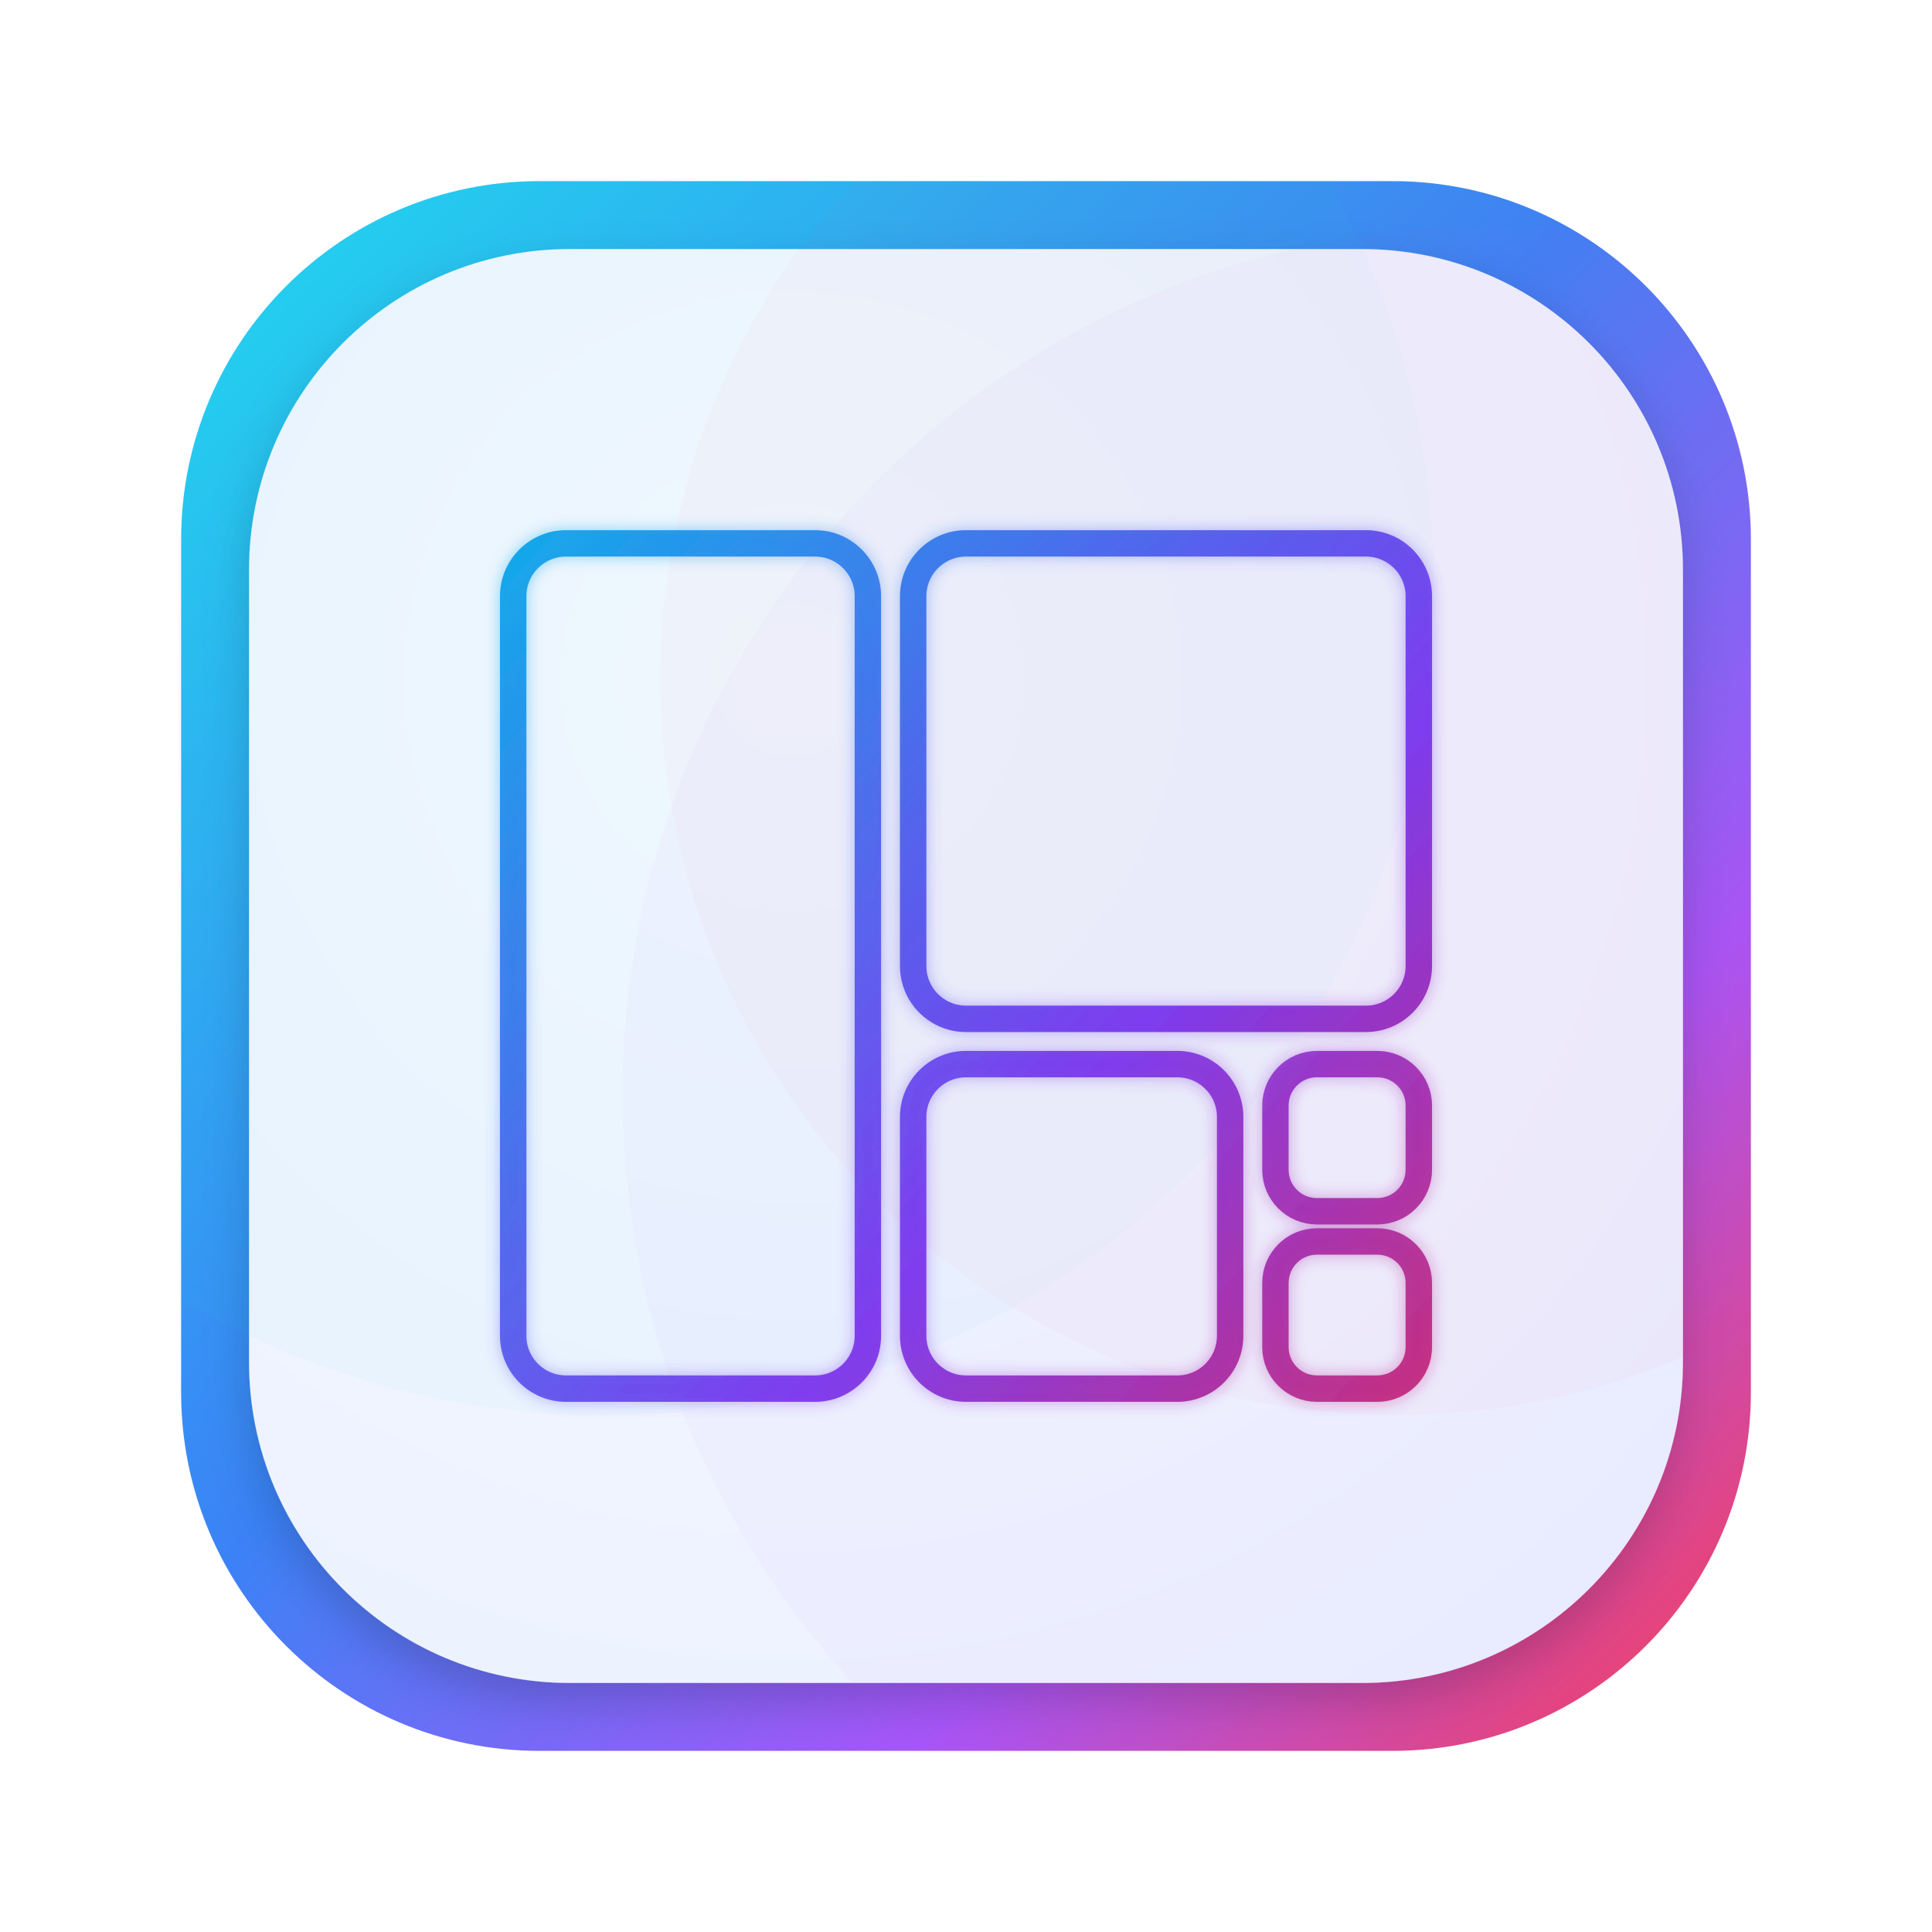
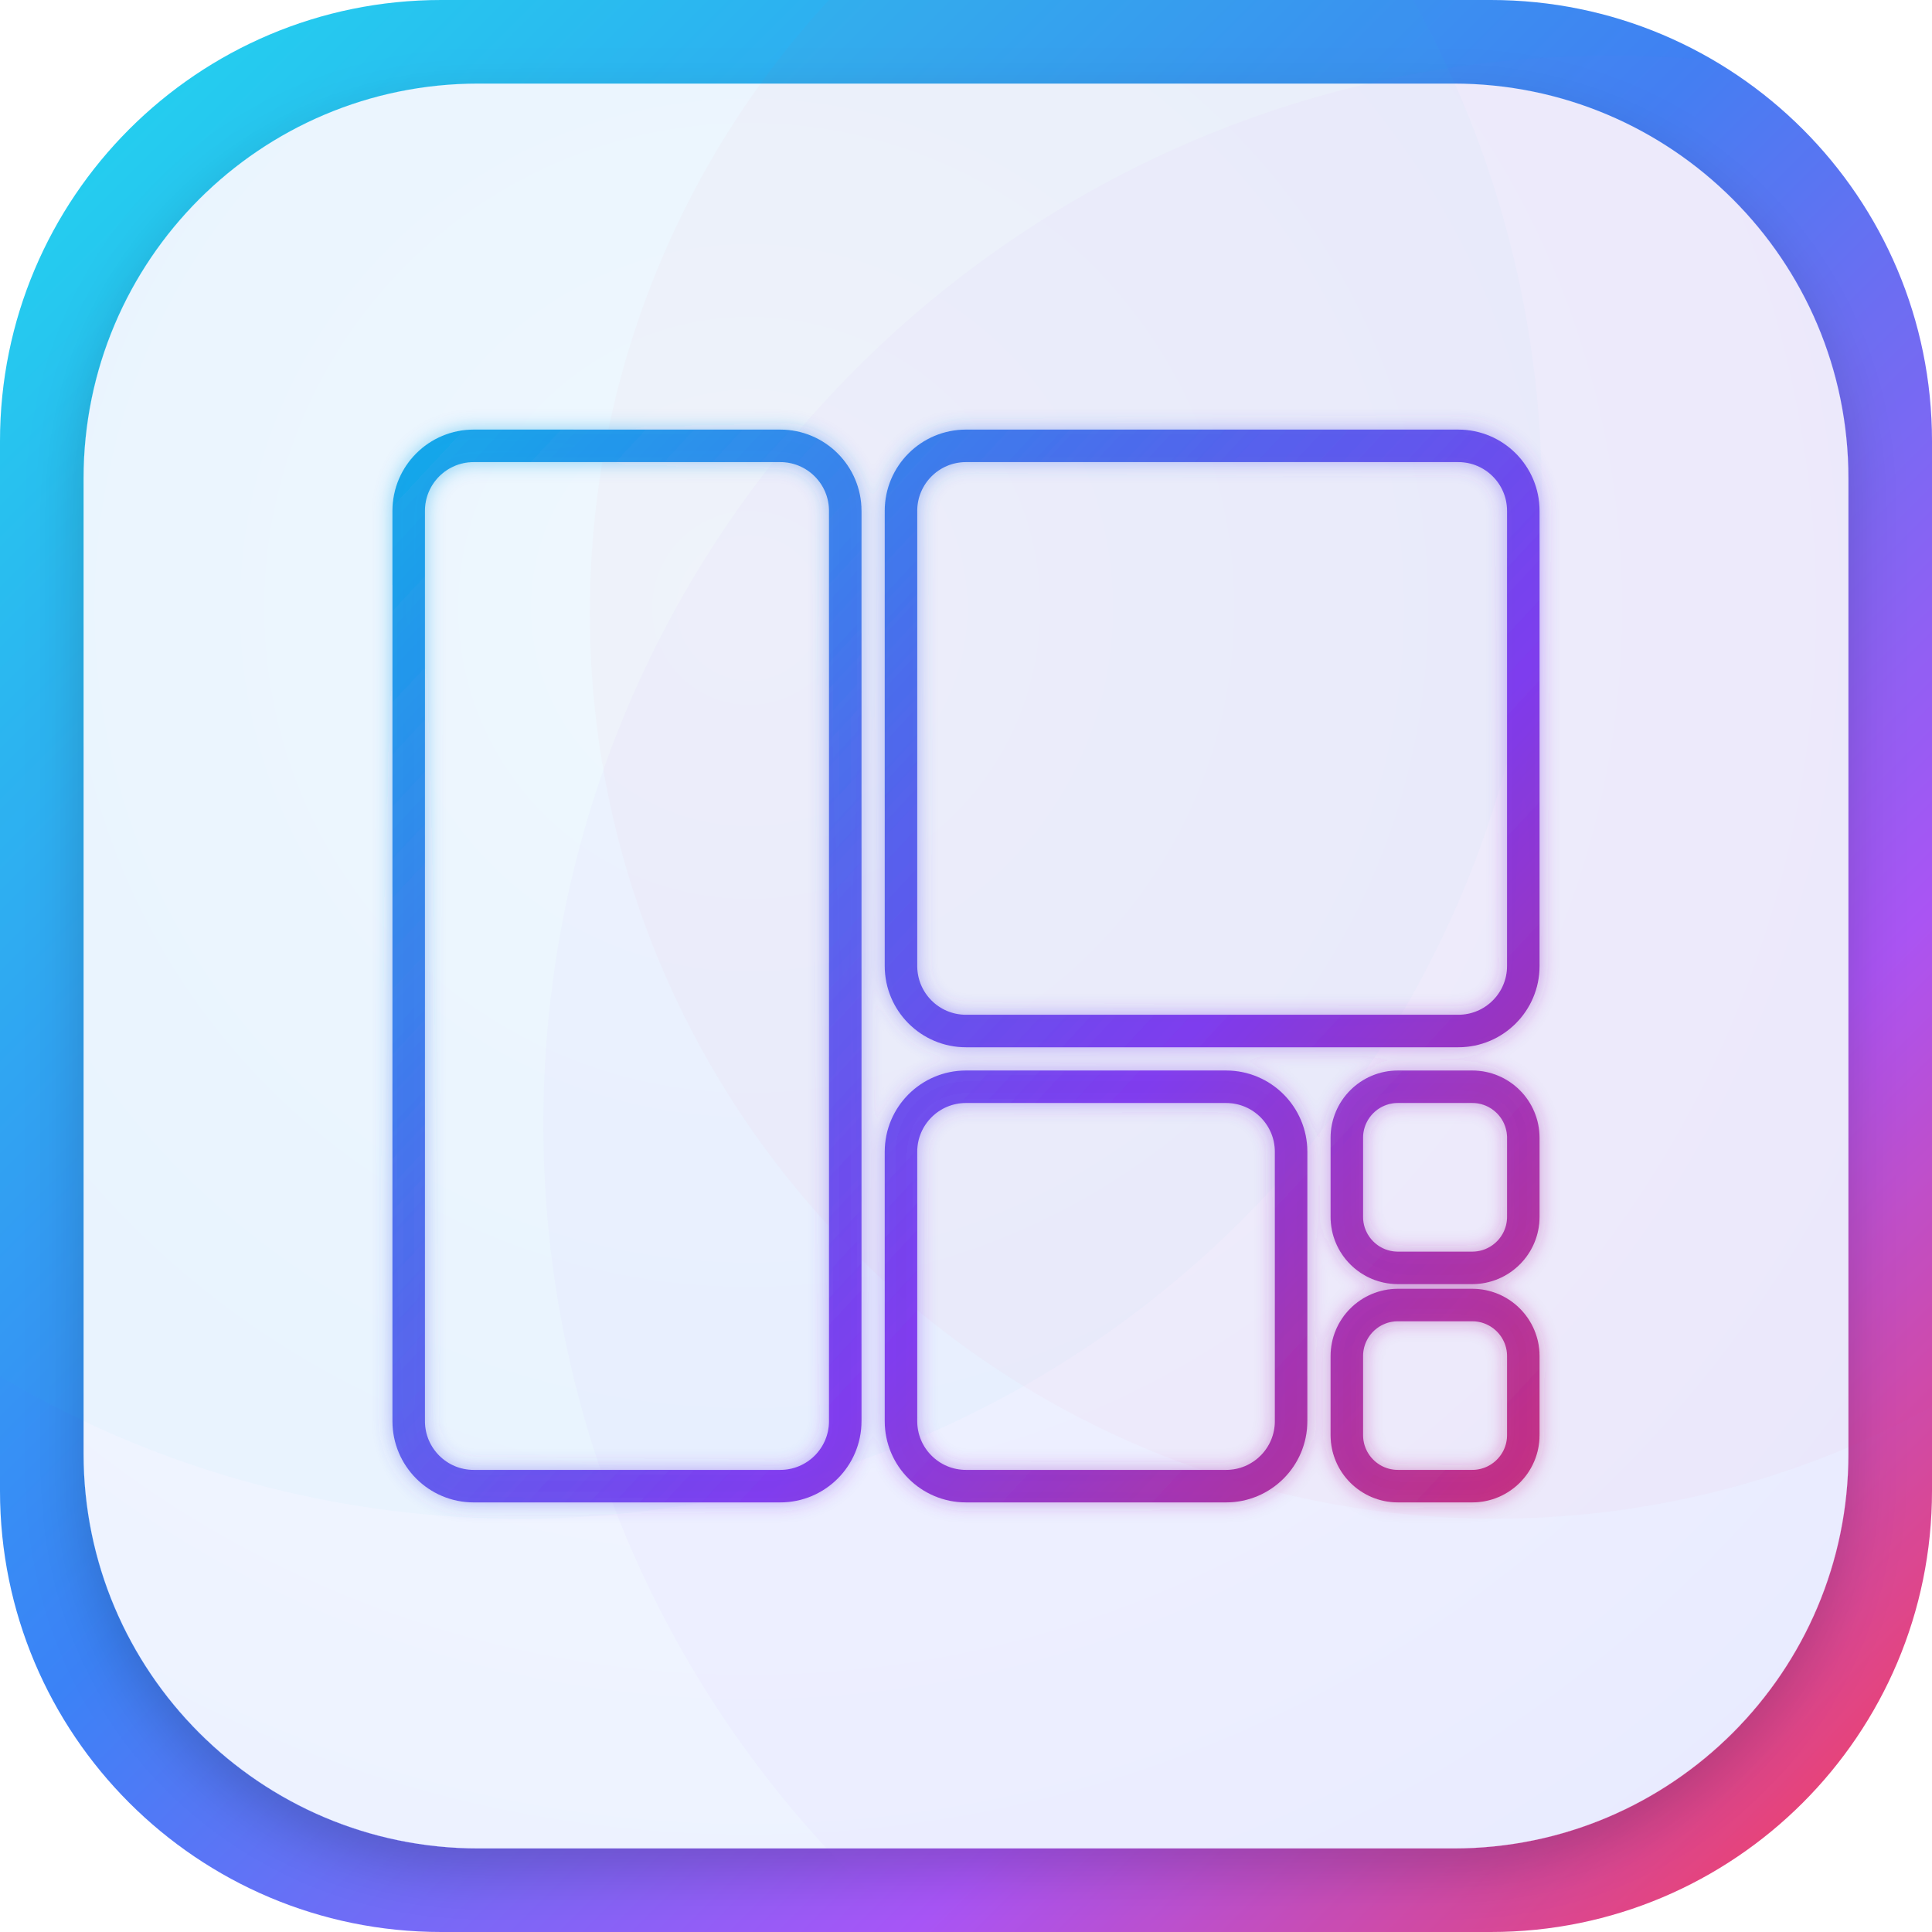
- <svg xmlns="http://www.w3.org/2000/svg" width="1024" height="1024" viewBox="0 0 1024 1024" fill="none">
+ <svg xmlns="http://www.w3.org/2000/svg" width="1024" height="1024" viewBox="96 96 832 832" fill="none">
  <defs>
    <linearGradient id="gBorder" x1="120" y1="120" x2="904" y2="904" gradientUnits="userSpaceOnUse">
      <stop offset="0" stop-color="#22D3EE" />
      <stop offset="0.45" stop-color="#3B82F6" />
      <stop offset="0.75" stop-color="#A855F7" />
      <stop offset="1" stop-color="#F43F5E" />
    </linearGradient>
    <radialGradient id="gBgLight" cx="0" cy="0" r="1" gradientUnits="userSpaceOnUse" gradientTransform="translate(420 360) rotate(135) scale(760)">
      <stop offset="0" stop-color="#F6F9FF" />
      <stop offset="0.65" stop-color="#EEF3FF" />
      <stop offset="1" stop-color="#E8EEFF" />
    </radialGradient>
    <linearGradient id="gZones" x1="260" y1="300" x2="820" y2="820" gradientUnits="userSpaceOnUse">
      <stop offset="0" stop-color="#0EA5E9" />
      <stop offset="0.55" stop-color="#7C3AED" />
      <stop offset="1" stop-color="#E11D48" />
    </linearGradient>
    <filter id="fGlowLight" x="-20%" y="-20%" width="140%" height="140%">
      <feGaussianBlur stdDeviation="4" result="blur" />
      <feColorMatrix in="blur" type="matrix" values="1 0 0 0 0                 0 1 0 0 0                 0 0 1 0 0                 0 0 0 0.45 0" result="glow" />
      <feMerge>
        <feMergeNode in="glow" />
        <feMergeNode in="SourceGraphic" />
      </feMerge>
    </filter>
    <filter id="fPanelShadow" x="-20%" y="-20%" width="140%" height="140%">
      <feOffset dx="0" dy="10" in="SourceAlpha" result="off" />
      <feGaussianBlur stdDeviation="12" in="off" result="blur" />
      <feColorMatrix in="blur" type="matrix" values="0 0 0 0 0                 0 0 0 0 0                 0 0 0 0 0                 0 0 0 0.18 0" result="shadow" />
      <feMerge>
        <feMergeNode in="shadow" />
        <feMergeNode in="SourceGraphic" />
      </feMerge>
    </filter>
    <clipPath id="clip">
      <rect x="96" y="96" width="832" height="832" rx="190" />
    </clipPath>
  </defs>
  <rect x="96" y="96" width="832" height="832" rx="190" fill="url(#gBorder)" />
  <rect x="132" y="132" width="760" height="760" rx="170" fill="url(#gBgLight)" filter="url(#fPanelShadow)" />
  <g clip-path="url(#clip)">
    <circle cx="320" cy="310" r="440" fill="#22D3EE" opacity="0.035" />
    <circle cx="790" cy="580" r="460" fill="#A855F7" opacity="0.035" />
    <circle cx="740" cy="360" r="390" fill="#F43F5E" opacity="0.025" />
    <g filter="url(#fGlowLight)">
      <rect x="272" y="288" width="188" height="448" rx="28" stroke="url(#gZones)" stroke-width="14" opacity="0.95" />
      <rect x="484" y="288" width="268" height="252" rx="28" stroke="url(#gZones)" stroke-width="14" opacity="0.98" />
      <rect x="484" y="564" width="168" height="172" rx="28" stroke="url(#gZones)" stroke-width="14" opacity="0.95" />
      <rect x="676" y="564" width="76" height="78" rx="22" stroke="url(#gZones)" stroke-width="14" opacity="0.92" />
      <rect x="676" y="658" width="76" height="78" rx="22" stroke="url(#gZones)" stroke-width="14" opacity="0.92" />
    </g>
  </g>
</svg>
